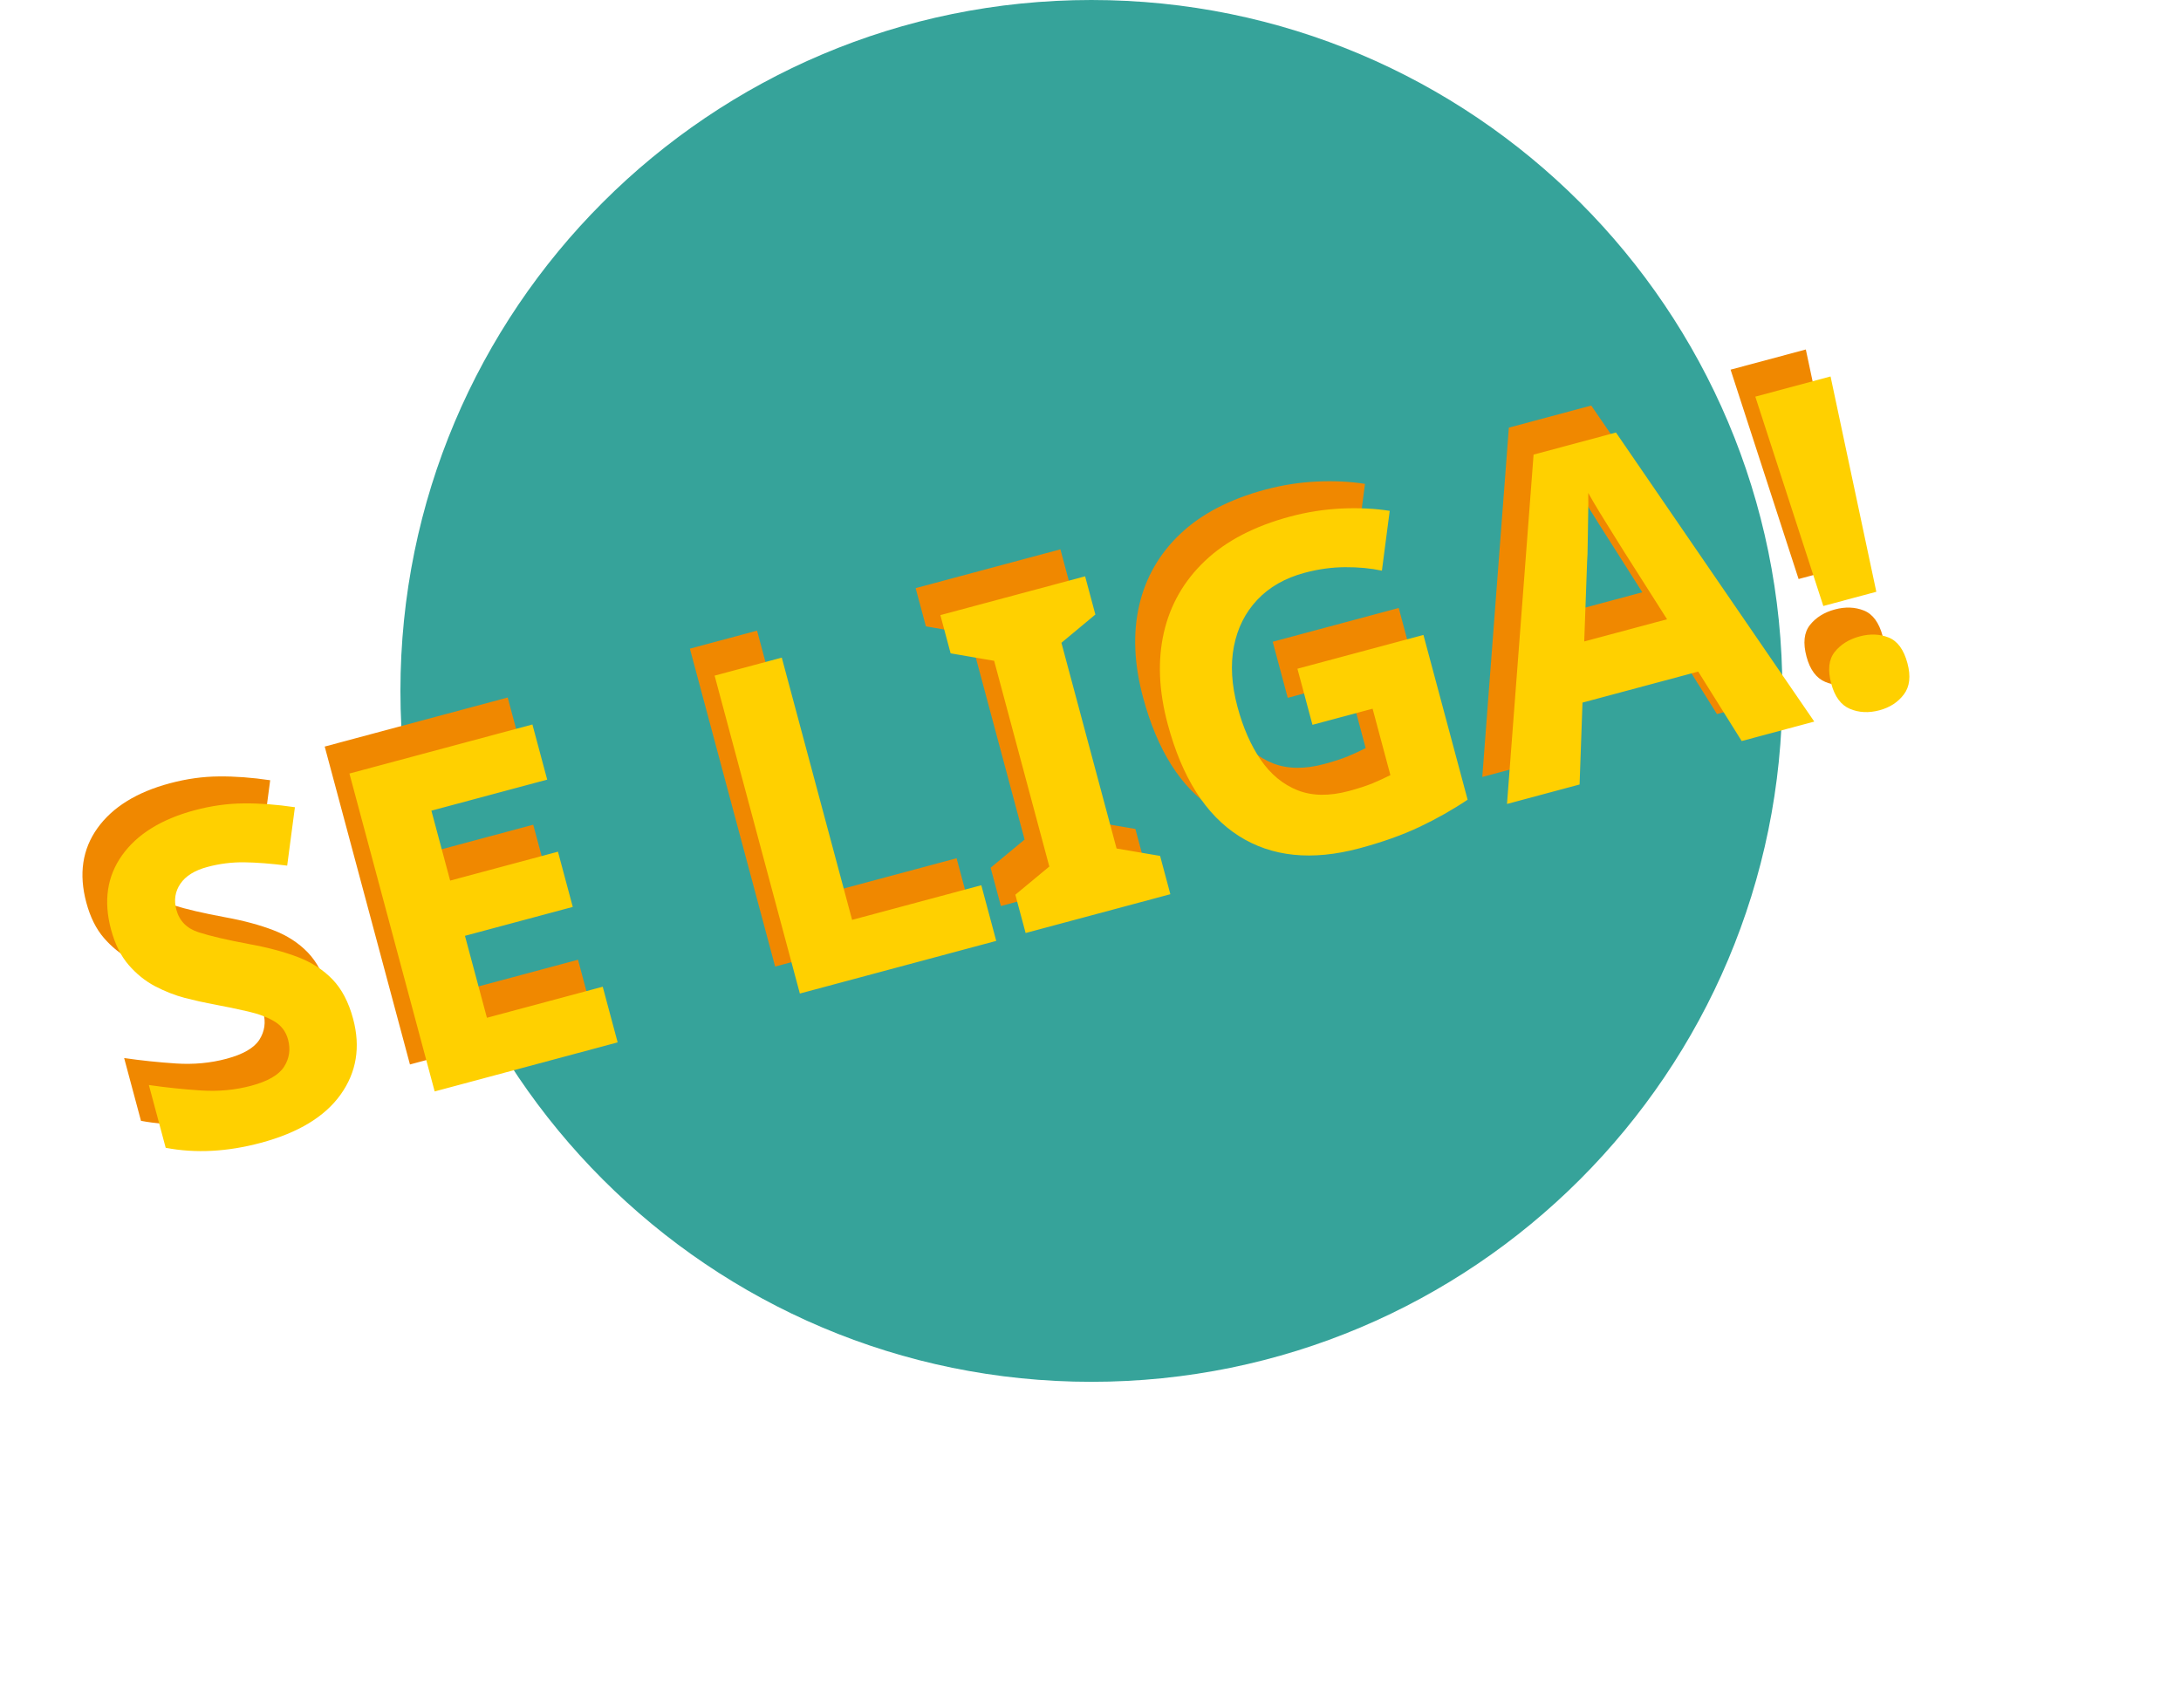
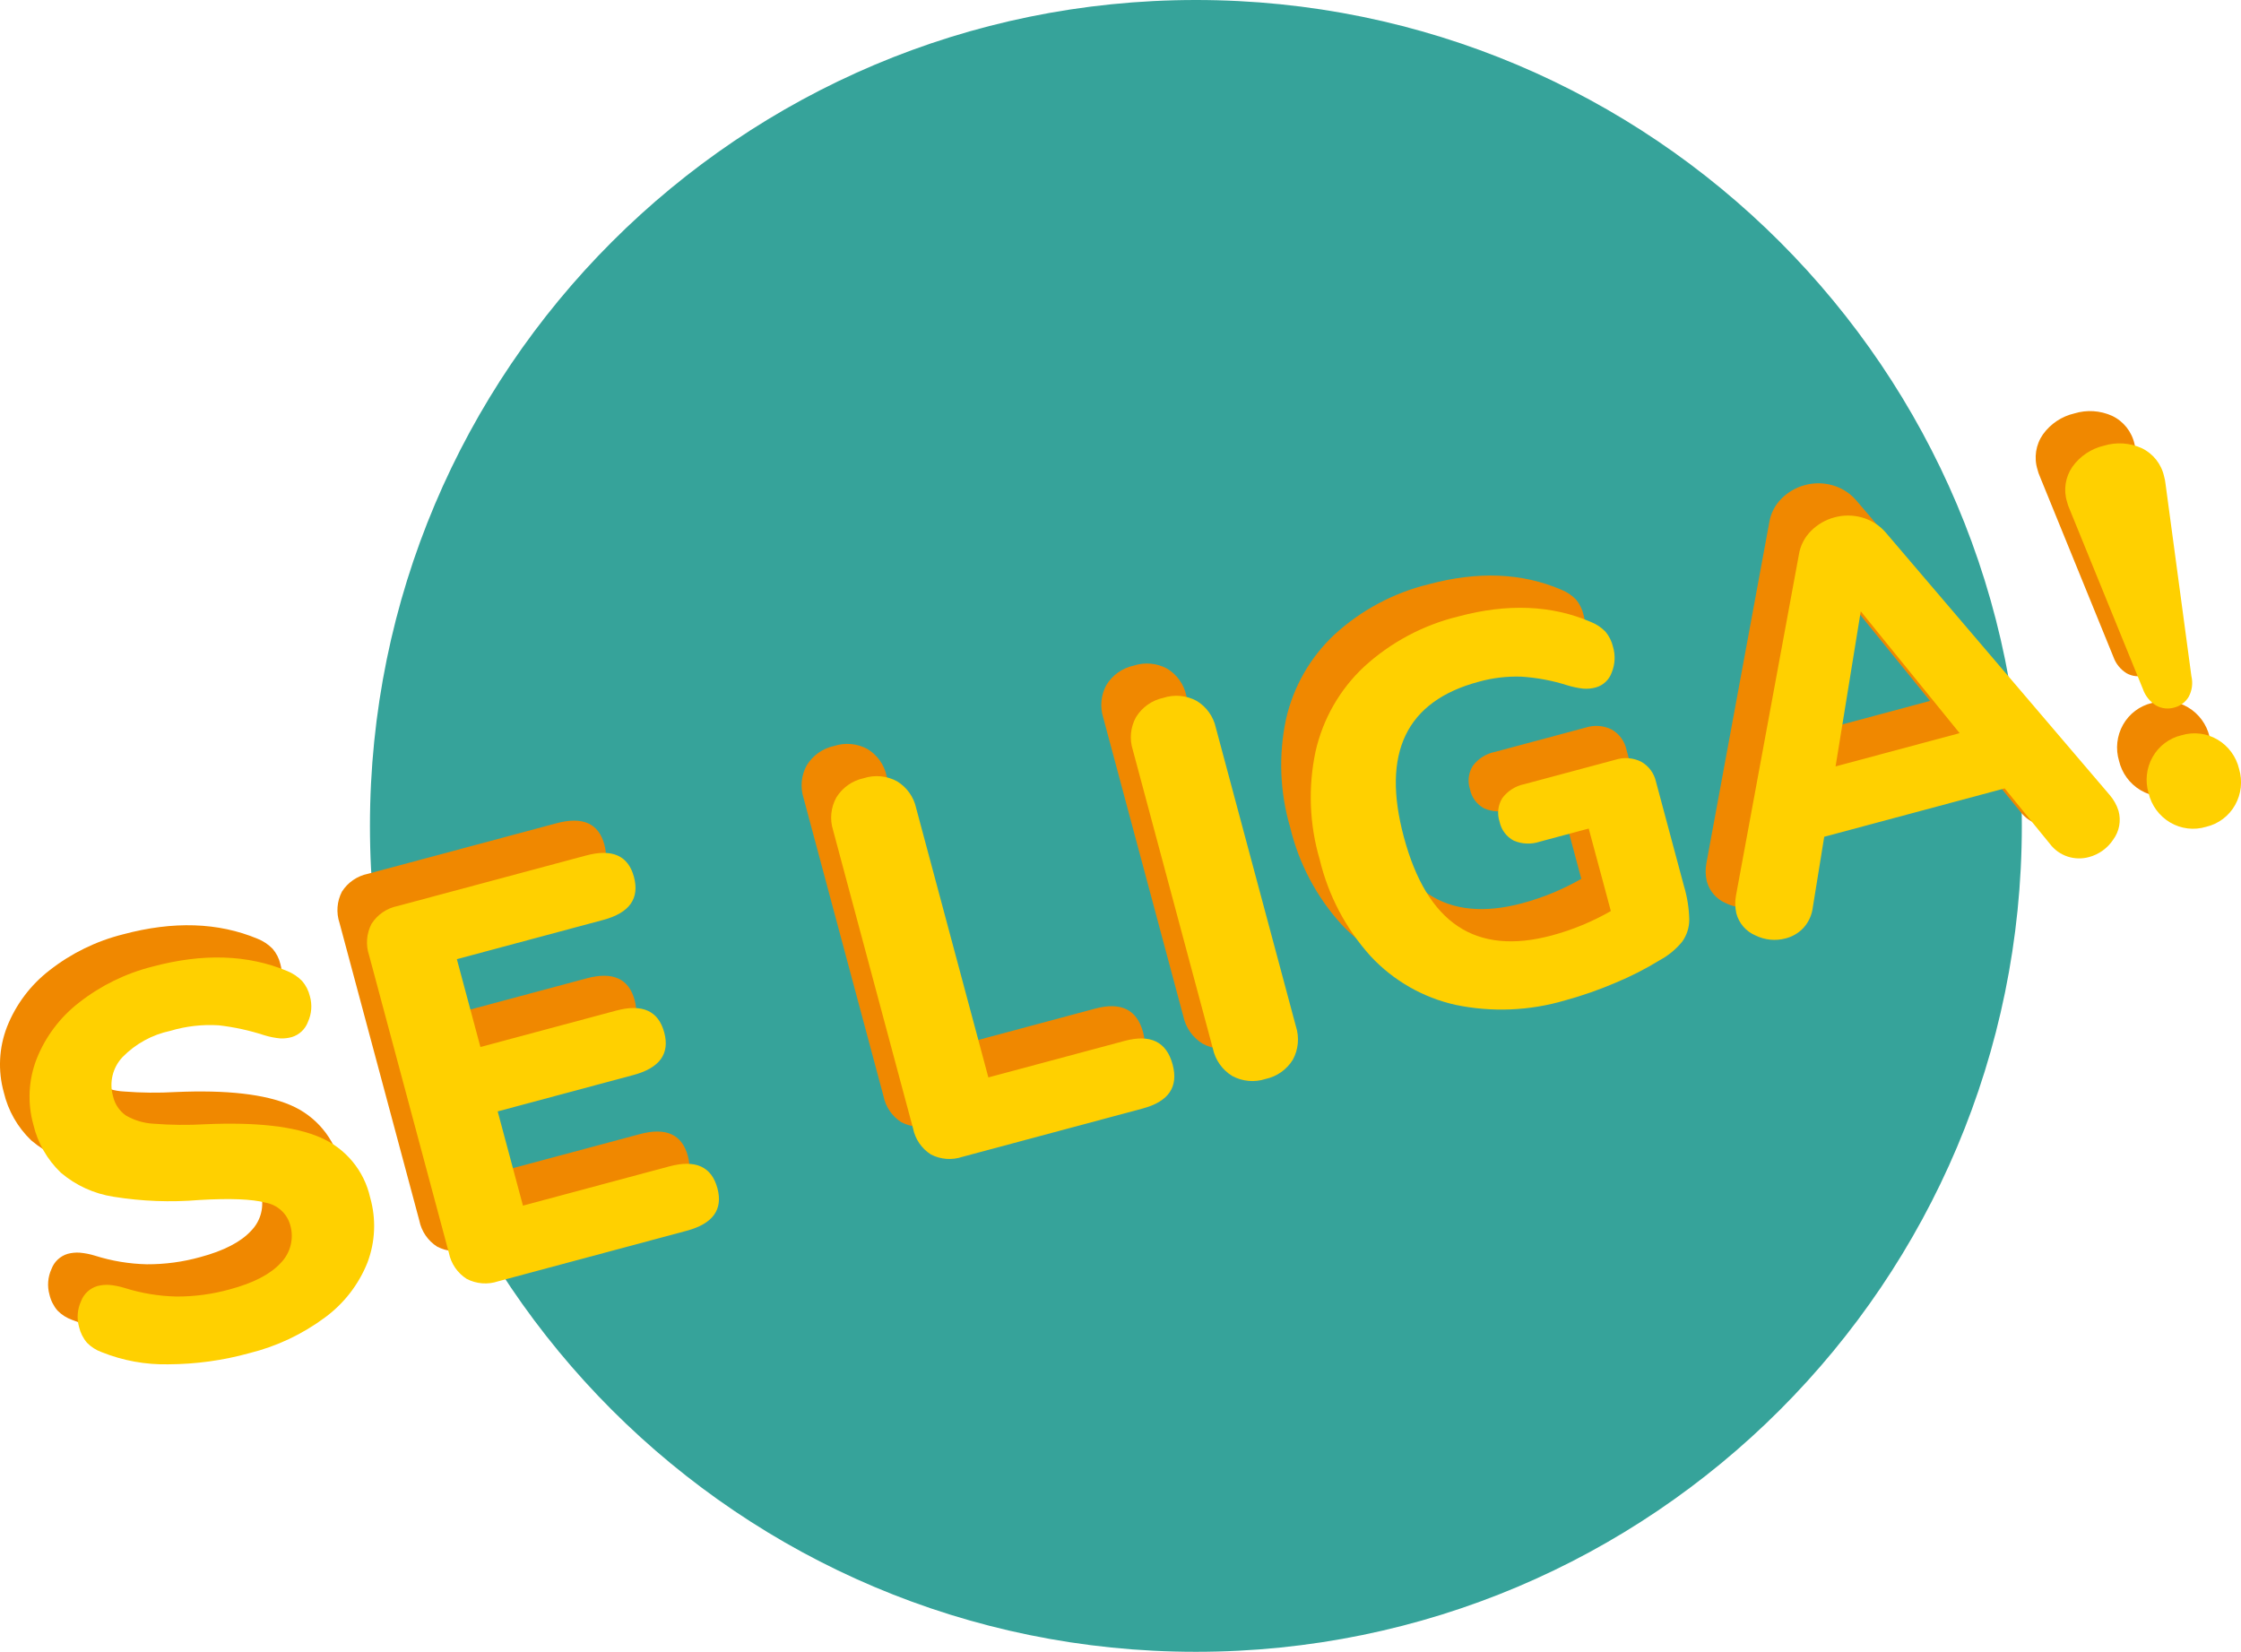
- <svg xmlns="http://www.w3.org/2000/svg" width="383.211" height="300.043" viewBox="0 0 383.211 300.043">
-   <defs>
-     <style>.a{fill:#36a39a;}.b{fill:#f08800;}.b,.c{font-size:81px;font-family:Nunito,sans-serif;font-weight:700;}.c{fill:#ffd000;}</style>
-   </defs>
-   <g transform="translate(4.357 -167.074)">
-     <ellipse class="a" cx="121.407" cy="121.407" rx="121.407" ry="121.407" transform="translate(66 167.074)" />
-     <g transform="translate(0.693 186.343)">
-       <text class="b" transform="matrix(0.966, -0.259, 0.259, 0.966, 182.312, 136.857)">
-         <tspan x="-171.315" y="0">SE LIGA!</tspan>
-         <tspan x="0" y="69" />
-       </text>
-       <text class="c" transform="matrix(0.966, -0.259, 0.259, 0.966, 186.656, 141.597)">
-         <tspan x="-171.315" y="0">SE LIGA!</tspan>
-         <tspan x="0" y="69" />
-       </text>
+ <svg xmlns="http://www.w3.org/2000/svg" width="329.411" height="242.814" viewBox="0 0 329.411 242.814">
+   <g id="Grupo_771" data-name="Grupo 771" transform="translate(1693.758 -1760.229)">
+     <circle id="Elipse_30" data-name="Elipse 30" cx="121.407" cy="121.407" r="121.407" transform="translate(-1639.378 1760.229)" fill="#36a39a" />
+     <g id="Grupo_355" data-name="Grupo 355">
+       <g id="SE_LIGA_" data-name="SE LIGA " style="mix-blend-mode: normal;isolation: isolate">
+         <g id="Grupo_1913" data-name="Grupo 1913" style="mix-blend-mode: normal;isolation: isolate">
+           <path id="Caminho_13680" data-name="Caminho 13680" d="M-1673.352,1956.038a24.817,24.817,0,0,1-9.787-1.779,5.667,5.667,0,0,1-2.176-1.388,5.476,5.476,0,0,1-1.169-2.328,5.472,5.472,0,0,1,.291-3.768,3.662,3.662,0,0,1,2.378-2.232,5.5,5.5,0,0,1,1.756-.176,10.864,10.864,0,0,1,2.258.443,27.277,27.277,0,0,0,7.635,1.266,28.7,28.7,0,0,0,7.852-1.058q5.164-1.384,7.442-3.84a5.689,5.689,0,0,0,1.417-5.664,4.6,4.6,0,0,0-3.592-3.231q-2.942-.8-9.792-.393a51.773,51.773,0,0,1-12.585-.484,15.573,15.573,0,0,1-7.744-3.543,14.312,14.312,0,0,1-4.03-7.054,15.313,15.313,0,0,1,.475-9.646,19.6,19.6,0,0,1,6.245-8.3,28.861,28.861,0,0,1,10.787-5.282q11.11-2.979,19.8.646a6.427,6.427,0,0,1,2.2,1.466,5.3,5.3,0,0,1,1.148,2.25,5.47,5.47,0,0,1-.29,3.768,3.656,3.656,0,0,1-2.379,2.231,5.475,5.475,0,0,1-1.667.2,11.48,11.48,0,0,1-2.346-.462,34.171,34.171,0,0,0-6.725-1.467,20.355,20.355,0,0,0-7.12.819,13.8,13.8,0,0,0-7.019,3.852,5.976,5.976,0,0,0-1.386,5.782,4.7,4.7,0,0,0,1.886,2.807,9.076,9.076,0,0,0,4.1,1.207,55.278,55.278,0,0,0,7.527.078q11.271-.5,16.913,1.925a12.6,12.6,0,0,1,7.362,8.845,15.193,15.193,0,0,1-.408,9.586,18.532,18.532,0,0,1-6.23,8.045,31.169,31.169,0,0,1-11.131,5.25A45.264,45.264,0,0,1-1673.352,1956.038Z" fill="#f08800" />
+           <path id="Caminho_13681" data-name="Caminho 13681" d="M-1629.5,1943.484a5.91,5.91,0,0,1-2.619-3.826l-11.727-43.74a5.914,5.914,0,0,1,.353-4.624,5.922,5.922,0,0,1,3.827-2.62l27.7-7.426q5.79-1.553,7.049,3.143,1.28,4.774-4.511,6.325l-21.517,5.769,3.462,12.91,19.952-5.35q5.79-1.551,7.07,3.222,1.258,4.7-4.531,6.247l-19.953,5.35,3.713,13.849,21.518-5.768q5.789-1.552,7.069,3.219,1.258,4.7-4.531,6.248l-27.7,7.425A5.913,5.913,0,0,1-1629.5,1943.484Z" fill="#f08800" />
+           <path id="Caminho_13682" data-name="Caminho 13682" d="M-1561.272,1925.191a5.915,5.915,0,0,1-2.619-3.827l-11.748-43.818a6.128,6.128,0,0,1,.468-4.822,6.239,6.239,0,0,1,4.02-2.838,6.239,6.239,0,0,1,4.9.446,6.133,6.133,0,0,1,2.818,3.942l10.616,39.593,20.031-5.371q5.709-1.531,7.054,3.476,1.322,4.929-4.39,6.461l-26.526,7.111A5.913,5.913,0,0,1-1561.272,1925.191Z" fill="#f08800" />
+           <path id="Caminho_13683" data-name="Caminho 13683" d="M-1516.979,1913.652a6.24,6.24,0,0,1-2.838-4.021l-11.77-43.9a6.135,6.135,0,0,1,.468-4.823,6.242,6.242,0,0,1,4.02-2.838,6.239,6.239,0,0,1,4.9.447,6.132,6.132,0,0,1,2.818,3.941l11.77,43.9a6.242,6.242,0,0,1-.448,4.9,6.237,6.237,0,0,1-4.019,2.838A6.241,6.241,0,0,1-1516.979,1913.652Z" fill="#f08800" />
+           <path id="Caminho_13684" data-name="Caminho 13684" d="M-1456.858,1867.464a4.493,4.493,0,0,1,2.183,2.979l4.091,15.258a18.645,18.645,0,0,1,.792,4.988,5.59,5.59,0,0,1-1.026,3.211,10.938,10.938,0,0,1-3.294,2.728,46.572,46.572,0,0,1-6.6,3.365,56.662,56.662,0,0,1-7.325,2.55,33.062,33.062,0,0,1-16.093.666,24.276,24.276,0,0,1-12.481-7.136,32.531,32.531,0,0,1-7.5-14.219,32.5,32.5,0,0,1-.614-15.9,24.415,24.415,0,0,1,7.11-12.432,31.574,31.574,0,0,1,13.865-7.407q10.875-2.918,19.507.808a6.1,6.1,0,0,1,2.147,1.438,5.422,5.422,0,0,1,1.1,2.22,5.678,5.678,0,0,1-.2,3.786,3.467,3.467,0,0,1-2.312,2.172,5.263,5.263,0,0,1-1.923.179,13.424,13.424,0,0,1-2.268-.481,28.2,28.2,0,0,0-6.8-1.28,20.784,20.784,0,0,0-6.256.754q-15.96,4.281-10.989,22.824,2.559,9.549,7.965,13.129t13.777,1.339a36.442,36.442,0,0,0,8.684-3.586l-3.252-12.128-7.2,1.93a5.354,5.354,0,0,1-3.815-.151,4.078,4.078,0,0,1-2.091-2.8,4.074,4.074,0,0,1,.413-3.464,5.358,5.358,0,0,1,3.227-2.04l13.38-3.587A5.053,5.053,0,0,1-1456.858,1867.464Z" fill="#f08800" />
+           <path id="Caminho_13685" data-name="Caminho 13685" d="M-1386.691,1874.694a4.9,4.9,0,0,1-.764,4.187,6.192,6.192,0,0,1-3.62,2.607,5.467,5.467,0,0,1-3.037-.066,5.381,5.381,0,0,1-2.7-1.92l-6.622-8.121-26.526,7.112-1.671,10.345a5.479,5.479,0,0,1-1.335,3,5.393,5.393,0,0,1-2.635,1.587,6.339,6.339,0,0,1-4.478-.435,4.864,4.864,0,0,1-2.8-3.234,6.52,6.52,0,0,1-.045-2.673l9.231-50.028a6.342,6.342,0,0,1,1.817-3.549,7.6,7.6,0,0,1,3.415-1.965,7.518,7.518,0,0,1,4.029.011,7.165,7.165,0,0,1,3.415,2.1l33.022,38.7A6.518,6.518,0,0,1-1386.691,1874.694Zm-23.362-11.434-14.531-17.91-3.7,22.8Z" fill="#f08800" />
+           <path id="Caminho_13686" data-name="Caminho 13686" d="M-1381.158,1859.2a4.623,4.623,0,0,1-1.947-2.415l-10.786-26.462a6.193,6.193,0,0,1-.371-1.076,5.938,5.938,0,0,1,.8-5.161,7.869,7.869,0,0,1,4.624-3.085,7.876,7.876,0,0,1,5.547.358,6.034,6.034,0,0,1,3.294,4.149,6.131,6.131,0,0,1,.215,1.116l3.8,28.252a4.3,4.3,0,0,1-.4,3.043,3.429,3.429,0,0,1-2.135,1.578A3.433,3.433,0,0,1-1381.158,1859.2Zm2.051,17.188a6.829,6.829,0,0,1-3.168-4.309,6.83,6.83,0,0,1,.587-5.315,6.625,6.625,0,0,1,4.26-3.2,6.627,6.627,0,0,1,5.286.637,6.838,6.838,0,0,1,3.169,4.309,6.825,6.825,0,0,1-.589,5.315,6.612,6.612,0,0,1-4.258,3.2A6.622,6.622,0,0,1-1379.107,1876.392Z" fill="#f08800" />
+         </g>
+       </g>
+       <g id="SE_LIGA_2" data-name="SE LIGA 2" style="mix-blend-mode: normal;isolation: isolate">
+         <g id="Grupo_1914" data-name="Grupo 1914" style="mix-blend-mode: normal;isolation: isolate">
+           <path id="Caminho_13687" data-name="Caminho 13687" d="M-1669.008,1960.78a24.854,24.854,0,0,1-9.787-1.78,5.679,5.679,0,0,1-2.175-1.388,5.49,5.49,0,0,1-1.17-2.328,5.478,5.478,0,0,1,.29-3.768,3.661,3.661,0,0,1,2.379-2.231,5.491,5.491,0,0,1,1.757-.177,10.856,10.856,0,0,1,2.256.443,27.254,27.254,0,0,0,7.637,1.265,28.7,28.7,0,0,0,7.852-1.057q5.164-1.384,7.441-3.841a5.683,5.683,0,0,0,1.417-5.663,4.594,4.594,0,0,0-3.592-3.231q-2.941-.8-9.792-.394a51.776,51.776,0,0,1-12.585-.483,15.582,15.582,0,0,1-7.743-3.543,14.312,14.312,0,0,1-4.031-7.055,15.316,15.316,0,0,1,.475-9.647,19.6,19.6,0,0,1,6.245-8.3,28.874,28.874,0,0,1,10.787-5.282q11.111-2.979,19.8.646a6.428,6.428,0,0,1,2.195,1.465,5.315,5.315,0,0,1,1.149,2.251,5.468,5.468,0,0,1-.29,3.769,3.653,3.653,0,0,1-2.379,2.23,5.443,5.443,0,0,1-1.667.195,11.413,11.413,0,0,1-2.346-.461,34.164,34.164,0,0,0-6.725-1.467,20.377,20.377,0,0,0-7.12.817,13.809,13.809,0,0,0-7.018,3.855,5.97,5.97,0,0,0-1.386,5.78,4.691,4.691,0,0,0,1.885,2.807,9.069,9.069,0,0,0,4.1,1.208,55.594,55.594,0,0,0,7.526.079q11.271-.506,16.913,1.924a12.591,12.591,0,0,1,7.362,8.845,15.2,15.2,0,0,1-.407,9.586,18.552,18.552,0,0,1-6.23,8.045,31.2,31.2,0,0,1-11.132,5.25A45.307,45.307,0,0,1-1669.008,1960.78Z" fill="#ffd000" />
+           <path id="Caminho_13688" data-name="Caminho 13688" d="M-1625.156,1948.225a5.9,5.9,0,0,1-2.619-3.826l-11.728-43.739a5.921,5.921,0,0,1,.354-4.625,5.923,5.923,0,0,1,3.827-2.62l27.7-7.425q5.789-1.554,7.049,3.141,1.28,4.774-4.511,6.326l-21.518,5.769,3.462,12.91,19.952-5.349q5.791-1.553,7.071,3.221,1.258,4.695-4.532,6.246l-19.952,5.35,3.713,13.85,21.518-5.768q5.789-1.553,7.069,3.22,1.26,4.7-4.531,6.247l-27.7,7.426A5.912,5.912,0,0,1-1625.156,1948.225Z" fill="#ffd000" />
+           <path id="Caminho_13689" data-name="Caminho 13689" d="M-1556.927,1929.932a5.912,5.912,0,0,1-2.62-3.827l-11.748-43.818a6.127,6.127,0,0,1,.469-4.822,6.236,6.236,0,0,1,4.019-2.839,6.237,6.237,0,0,1,4.9.448,6.127,6.127,0,0,1,2.817,3.94l10.615,39.594,20.032-5.37q5.711-1.533,7.054,3.474,1.323,4.93-4.39,6.462l-26.525,7.112A5.912,5.912,0,0,1-1556.927,1929.932Z" fill="#ffd000" />
+           <path id="Caminho_13690" data-name="Caminho 13690" d="M-1512.635,1918.393a6.244,6.244,0,0,1-2.839-4.021l-11.769-43.9a6.124,6.124,0,0,1,.468-4.821,6.239,6.239,0,0,1,4.019-2.84,6.242,6.242,0,0,1,4.9.448,6.127,6.127,0,0,1,2.818,3.941l11.769,43.9a6.242,6.242,0,0,1-.447,4.9,6.239,6.239,0,0,1-4.02,2.838A6.239,6.239,0,0,1-1512.635,1918.393Z" fill="#ffd000" />
+           <path id="Caminho_13691" data-name="Caminho 13691" d="M-1452.513,1872.2a4.5,4.5,0,0,1,2.183,2.98l4.091,15.258a18.645,18.645,0,0,1,.792,4.987,5.577,5.577,0,0,1-1.027,3.211,10.909,10.909,0,0,1-3.294,2.729,46.457,46.457,0,0,1-6.6,3.364,56.653,56.653,0,0,1-7.326,2.552,33.084,33.084,0,0,1-16.092.666,24.281,24.281,0,0,1-12.482-7.137,32.546,32.546,0,0,1-7.5-14.219,32.486,32.486,0,0,1-.614-15.9,24.407,24.407,0,0,1,7.11-12.432,31.575,31.575,0,0,1,13.864-7.407q10.876-2.917,19.508.808a6.065,6.065,0,0,1,2.146,1.438,5.377,5.377,0,0,1,1.1,2.221,5.667,5.667,0,0,1-.2,3.786,3.466,3.466,0,0,1-2.311,2.171,5.265,5.265,0,0,1-1.923.179,13.413,13.413,0,0,1-2.268-.481,28.151,28.151,0,0,0-6.8-1.279,20.767,20.767,0,0,0-6.256.753q-15.963,4.281-10.99,22.825,2.561,9.547,7.965,13.129t13.778,1.337a36.494,36.494,0,0,0,8.684-3.585l-3.252-12.129-7.2,1.93a5.343,5.343,0,0,1-3.815-.151,4.076,4.076,0,0,1-2.091-2.8,4.083,4.083,0,0,1,.412-3.466,5.369,5.369,0,0,1,3.228-2.038l13.38-3.588A5.063,5.063,0,0,1-1452.513,1872.2Z" fill="#ffd000" />
+           <path id="Caminho_13692" data-name="Caminho 13692" d="M-1382.347,1879.434a4.9,4.9,0,0,1-.764,4.188,6.184,6.184,0,0,1-3.621,2.607,5.465,5.465,0,0,1-3.037-.066,5.392,5.392,0,0,1-2.695-1.919l-6.622-8.122-26.525,7.112-1.672,10.345a5.475,5.475,0,0,1-1.335,3,5.4,5.4,0,0,1-2.635,1.587,6.338,6.338,0,0,1-4.479-.435,4.863,4.863,0,0,1-2.795-3.235,6.459,6.459,0,0,1-.045-2.671l9.231-50.029a6.329,6.329,0,0,1,1.816-3.549,7.582,7.582,0,0,1,3.415-1.964,7.518,7.518,0,0,1,4.029.009,7.181,7.181,0,0,1,3.416,2.106l33.021,38.7A6.507,6.507,0,0,1-1382.347,1879.434ZM-1405.709,1868l-14.531-17.911-3.7,22.8Z" fill="#ffd000" />
+           <path id="Caminho_13693" data-name="Caminho 13693" d="M-1376.814,1863.944a4.617,4.617,0,0,1-1.947-2.414l-10.785-26.462a6.149,6.149,0,0,1-.373-1.075,5.939,5.939,0,0,1,.8-5.162,7.872,7.872,0,0,1,4.624-3.085,7.88,7.88,0,0,1,5.548.358,6.038,6.038,0,0,1,3.293,4.148,6.131,6.131,0,0,1,.215,1.118l3.8,28.251a4.306,4.306,0,0,1-.4,3.043,3.441,3.441,0,0,1-2.135,1.579A3.436,3.436,0,0,1-1376.814,1863.944Zm2.051,17.189a6.829,6.829,0,0,1-3.168-4.308,6.83,6.83,0,0,1,.588-5.316,6.621,6.621,0,0,1,4.258-3.2,6.627,6.627,0,0,1,5.287.638,6.828,6.828,0,0,1,3.169,4.308,6.831,6.831,0,0,1-.588,5.316,6.618,6.618,0,0,1-4.259,3.2A6.618,6.618,0,0,1-1374.763,1881.133Z" fill="#ffd000" />
+         </g>
+       </g>
    </g>
  </g>
</svg>
